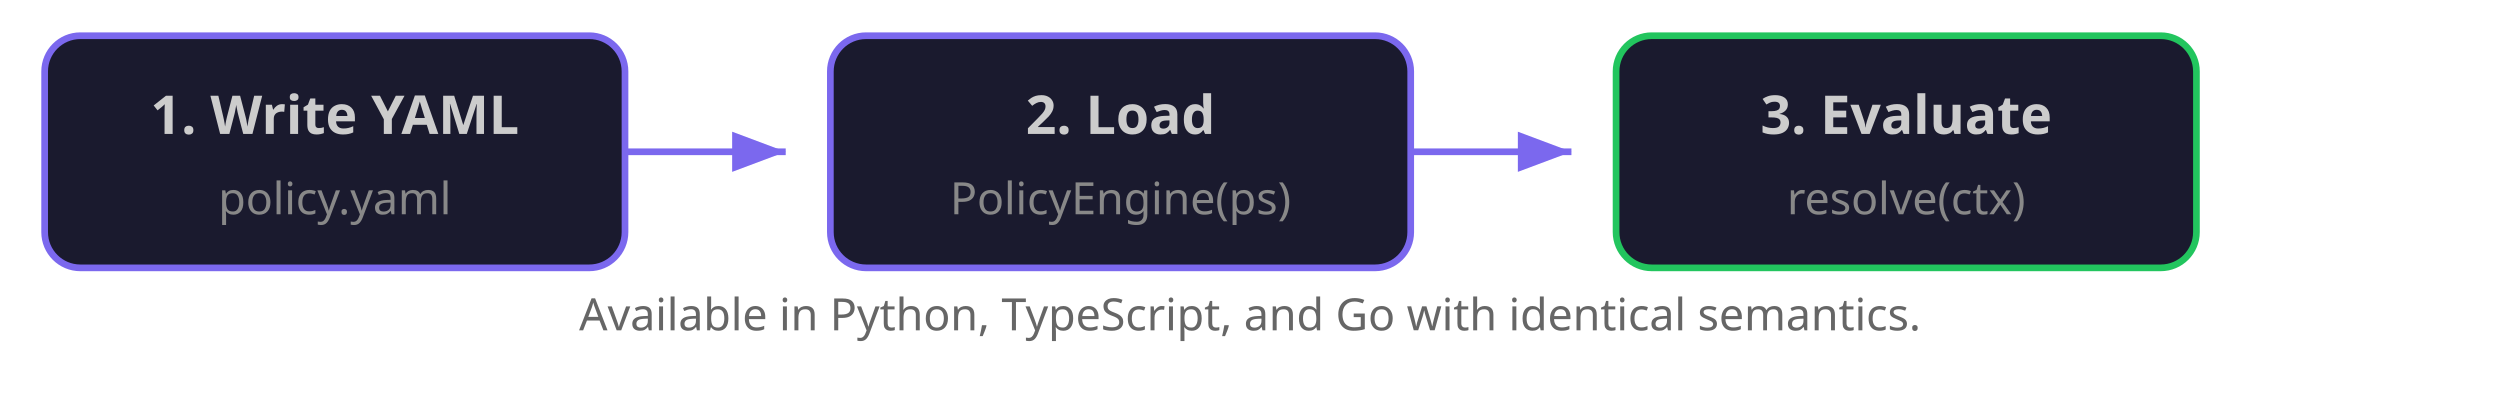
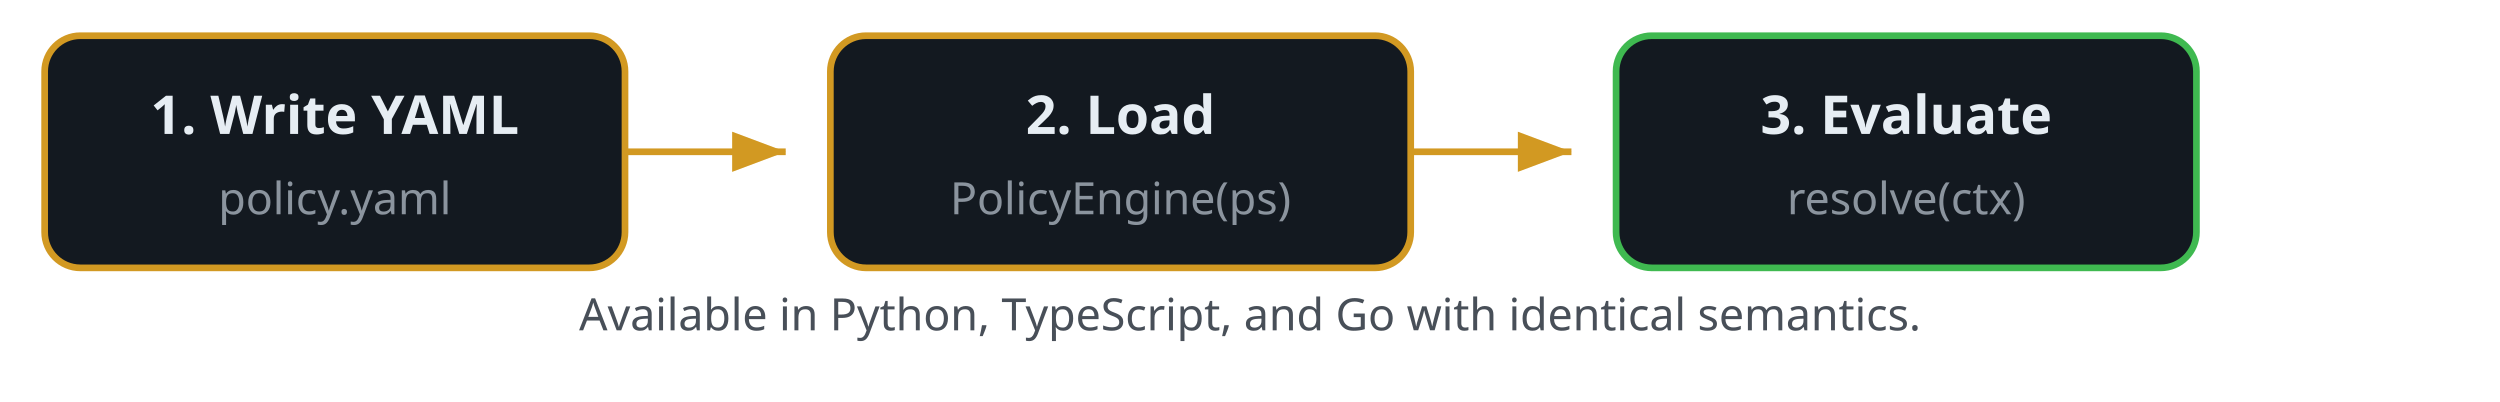
<svg xmlns="http://www.w3.org/2000/svg" viewBox="0 0 560 90" fill="none" style="width:100%;max-width:560px;margin:1.5em auto;display:block">
  <defs>
    <marker id="gs-arr" markerWidth="8" markerHeight="6" refX="8" refY="3" orient="auto">
-       <polygon points="0 0, 8 3, 0 6" fill="#7b68ee" />
+       <polygon points="0 0, 8 3, 0 6" fill="#D29922" />
    </marker>
  </defs>
-   <rect x="10" y="8" width="130" height="52" rx="8" fill="#1a1a2e" stroke="#7b68ee" stroke-width="1.5" />
-   <text x="75" y="30" text-anchor="middle" fill="#ccc" font-family="system-ui,sans-serif" font-size="12" font-weight="600">1. Write YAML</text>
-   <text x="75" y="48" text-anchor="middle" fill="#888" font-family="system-ui,sans-serif" font-size="10">policy.yaml</text>
-   <line x1="140" y1="34" x2="176" y2="34" stroke="#7b68ee" stroke-width="1.5" marker-end="url(#gs-arr)" />
-   <rect x="186" y="8" width="130" height="52" rx="8" fill="#1a1a2e" stroke="#7b68ee" stroke-width="1.5" />
-   <text x="251" y="30" text-anchor="middle" fill="#ccc" font-family="system-ui,sans-serif" font-size="12" font-weight="600">2. Load</text>
-   <text x="251" y="48" text-anchor="middle" fill="#888" font-family="system-ui,sans-serif" font-size="10">PolicyEngine(ps)</text>
-   <line x1="316" y1="34" x2="352" y2="34" stroke="#7b68ee" stroke-width="1.5" marker-end="url(#gs-arr)" />
-   <rect x="362" y="8" width="130" height="52" rx="8" fill="#1a1a2e" stroke="#22c55e" stroke-width="1.5" />
-   <text x="427" y="30" text-anchor="middle" fill="#ccc" font-family="system-ui,sans-serif" font-size="12" font-weight="600">3. Evaluate</text>
-   <text x="427" y="48" text-anchor="middle" fill="#888" font-family="system-ui,sans-serif" font-size="10">resolve(ctx)</text>
-   <text x="280" y="74" text-anchor="middle" fill="#666" font-family="system-ui,sans-serif" font-size="10">Available in Python, TypeScript, and Go with identical semantics.</text>
+   <rect x="10" y="8" width="130" height="52" rx="8" fill="#131920" stroke="#D29922" stroke-width="1.5" />
+   <text x="75" y="30" text-anchor="middle" fill="#E6EDF3" font-family="system-ui,sans-serif" font-size="12" font-weight="600">1. Write YAML</text>
+   <text x="75" y="48" text-anchor="middle" fill="#8B949E" font-family="system-ui,sans-serif" font-size="10">policy.yaml</text>
+   <line x1="140" y1="34" x2="176" y2="34" stroke="#D29922" stroke-width="1.5" marker-end="url(#gs-arr)" />
+   <rect x="186" y="8" width="130" height="52" rx="8" fill="#131920" stroke="#D29922" stroke-width="1.5" />
+   <text x="251" y="30" text-anchor="middle" fill="#E6EDF3" font-family="system-ui,sans-serif" font-size="12" font-weight="600">2. Load</text>
+   <text x="251" y="48" text-anchor="middle" fill="#8B949E" font-family="system-ui,sans-serif" font-size="10">PolicyEngine(ps)</text>
+   <line x1="316" y1="34" x2="352" y2="34" stroke="#D29922" stroke-width="1.5" marker-end="url(#gs-arr)" />
+   <rect x="362" y="8" width="130" height="52" rx="8" fill="#131920" stroke="#3FB950" stroke-width="1.5" />
+   <text x="427" y="30" text-anchor="middle" fill="#E6EDF3" font-family="system-ui,sans-serif" font-size="12" font-weight="600">3. Evaluate</text>
+   <text x="427" y="48" text-anchor="middle" fill="#8B949E" font-family="system-ui,sans-serif" font-size="10">resolve(ctx)</text>
+   <text x="280" y="74" text-anchor="middle" fill="#484F58" font-family="system-ui,sans-serif" font-size="10">Available in Python, TypeScript, and Go with identical semantics.</text>
</svg>
